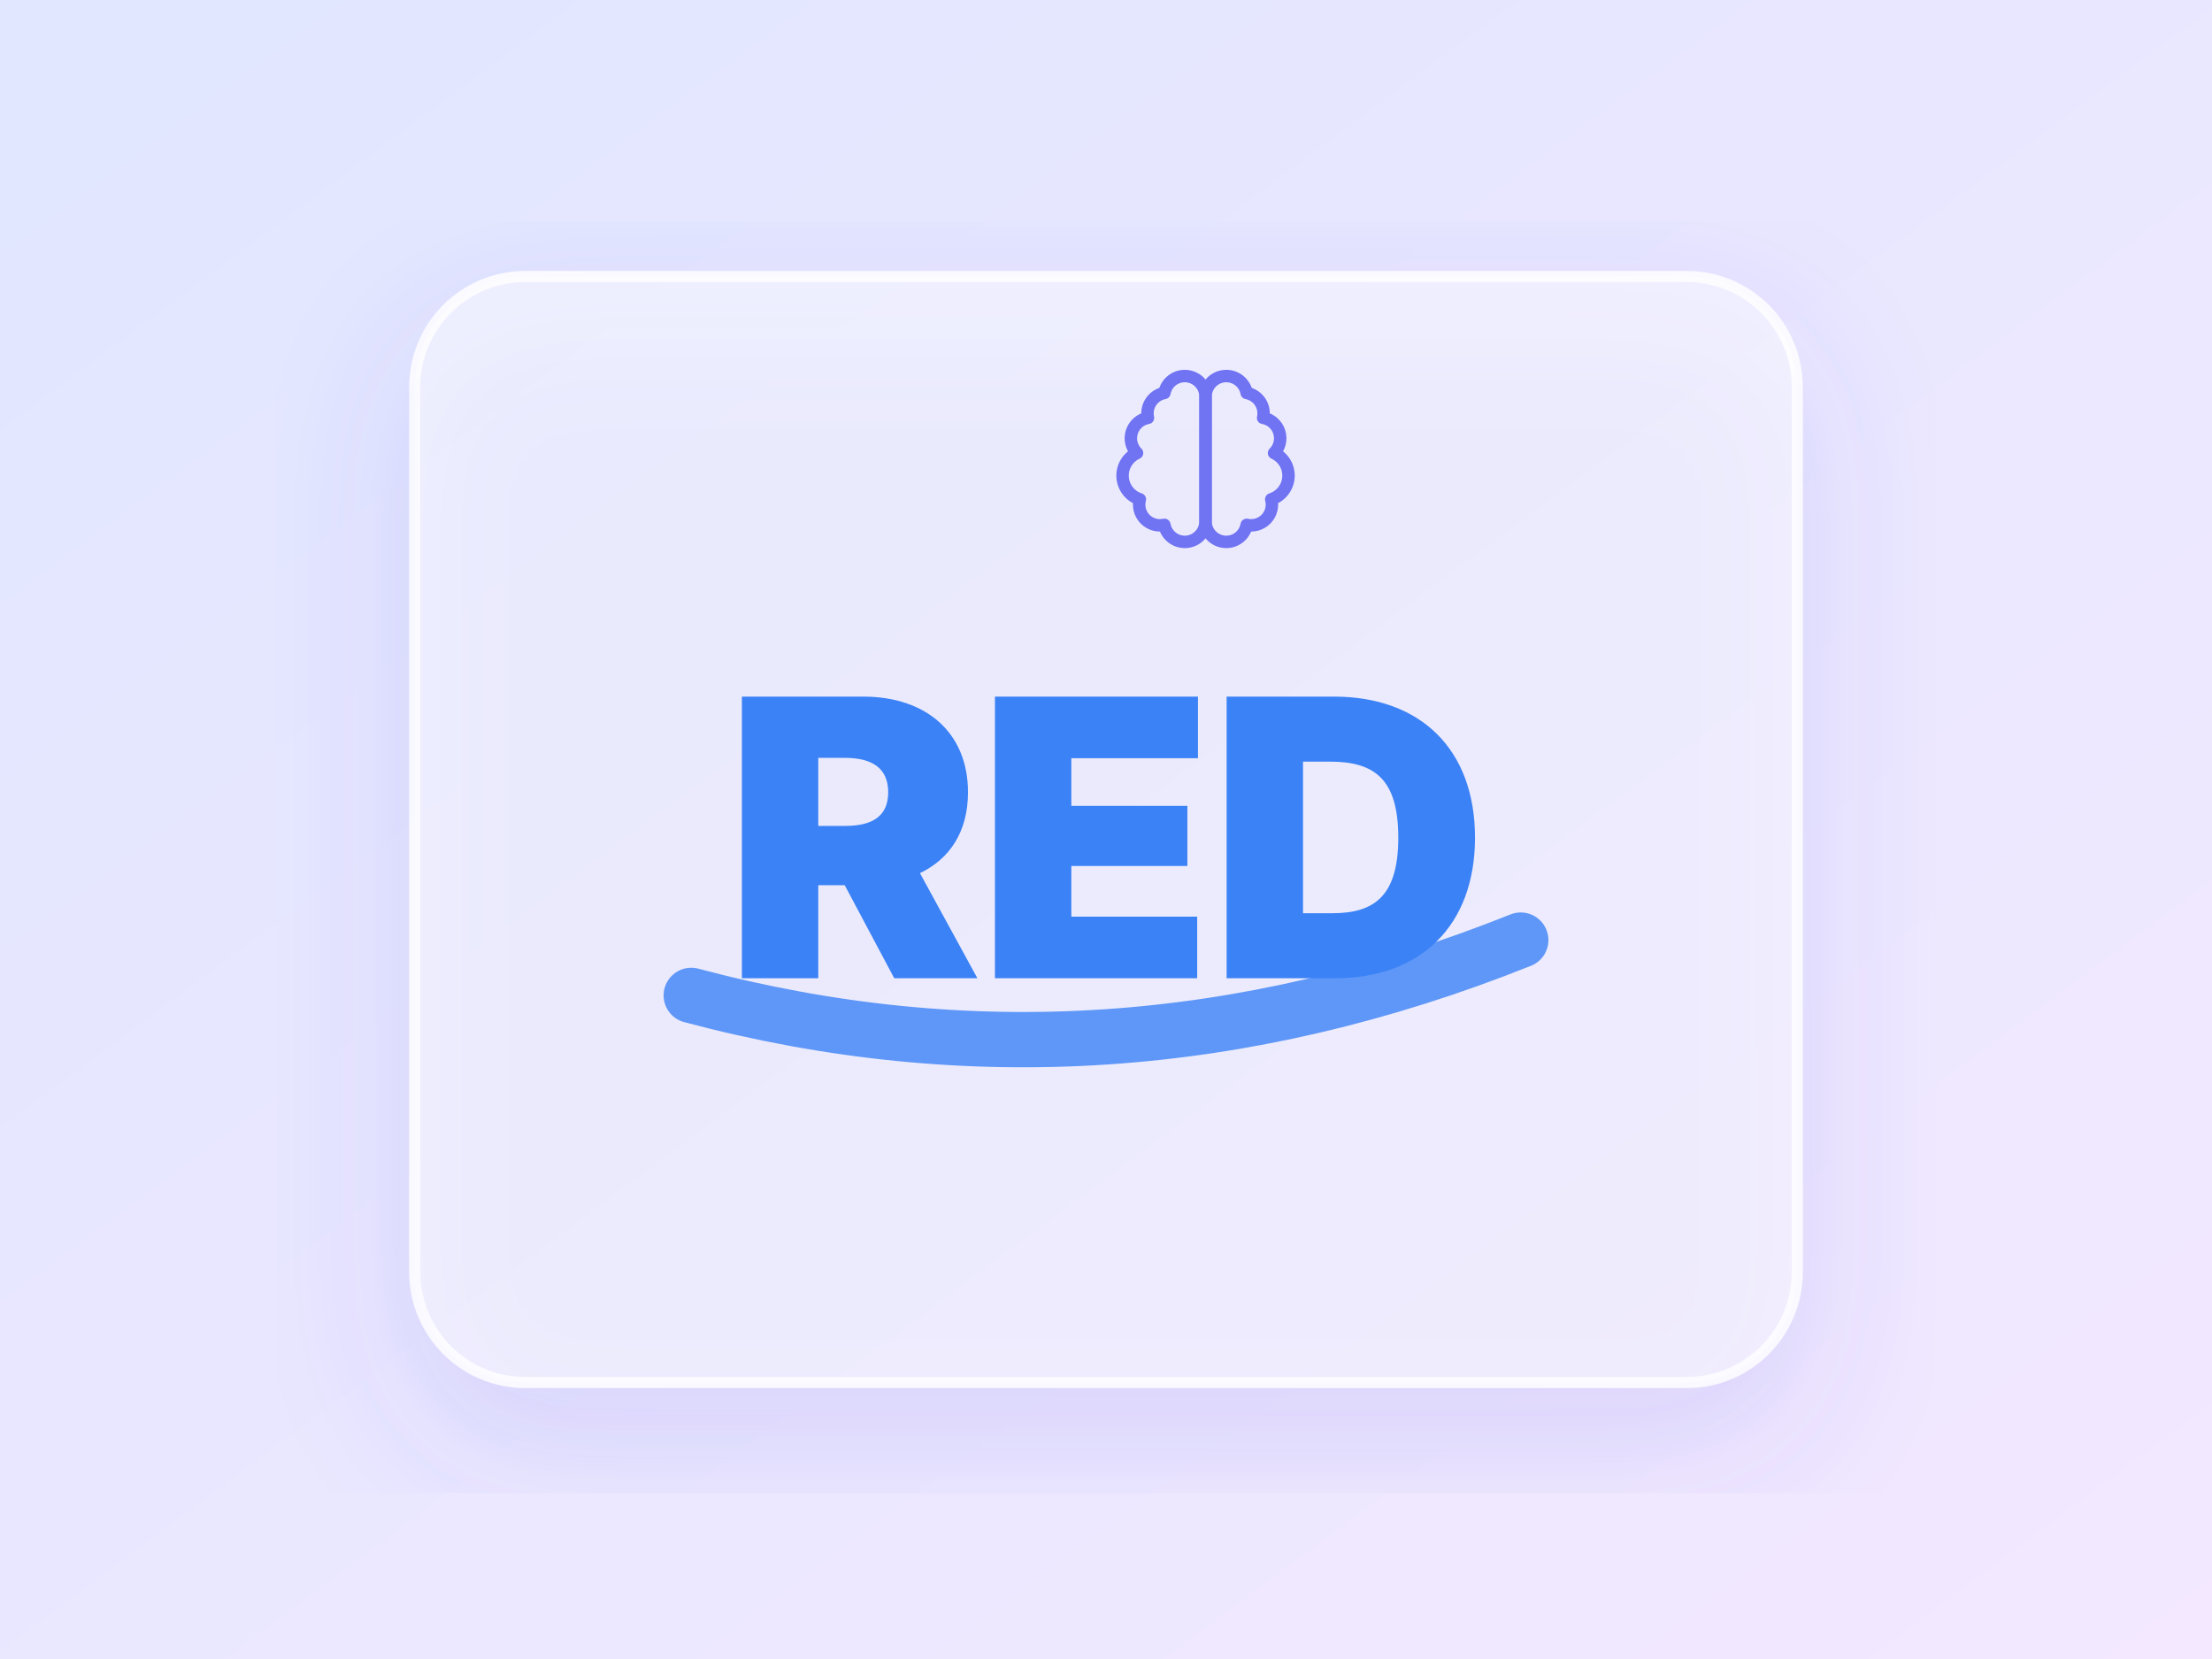
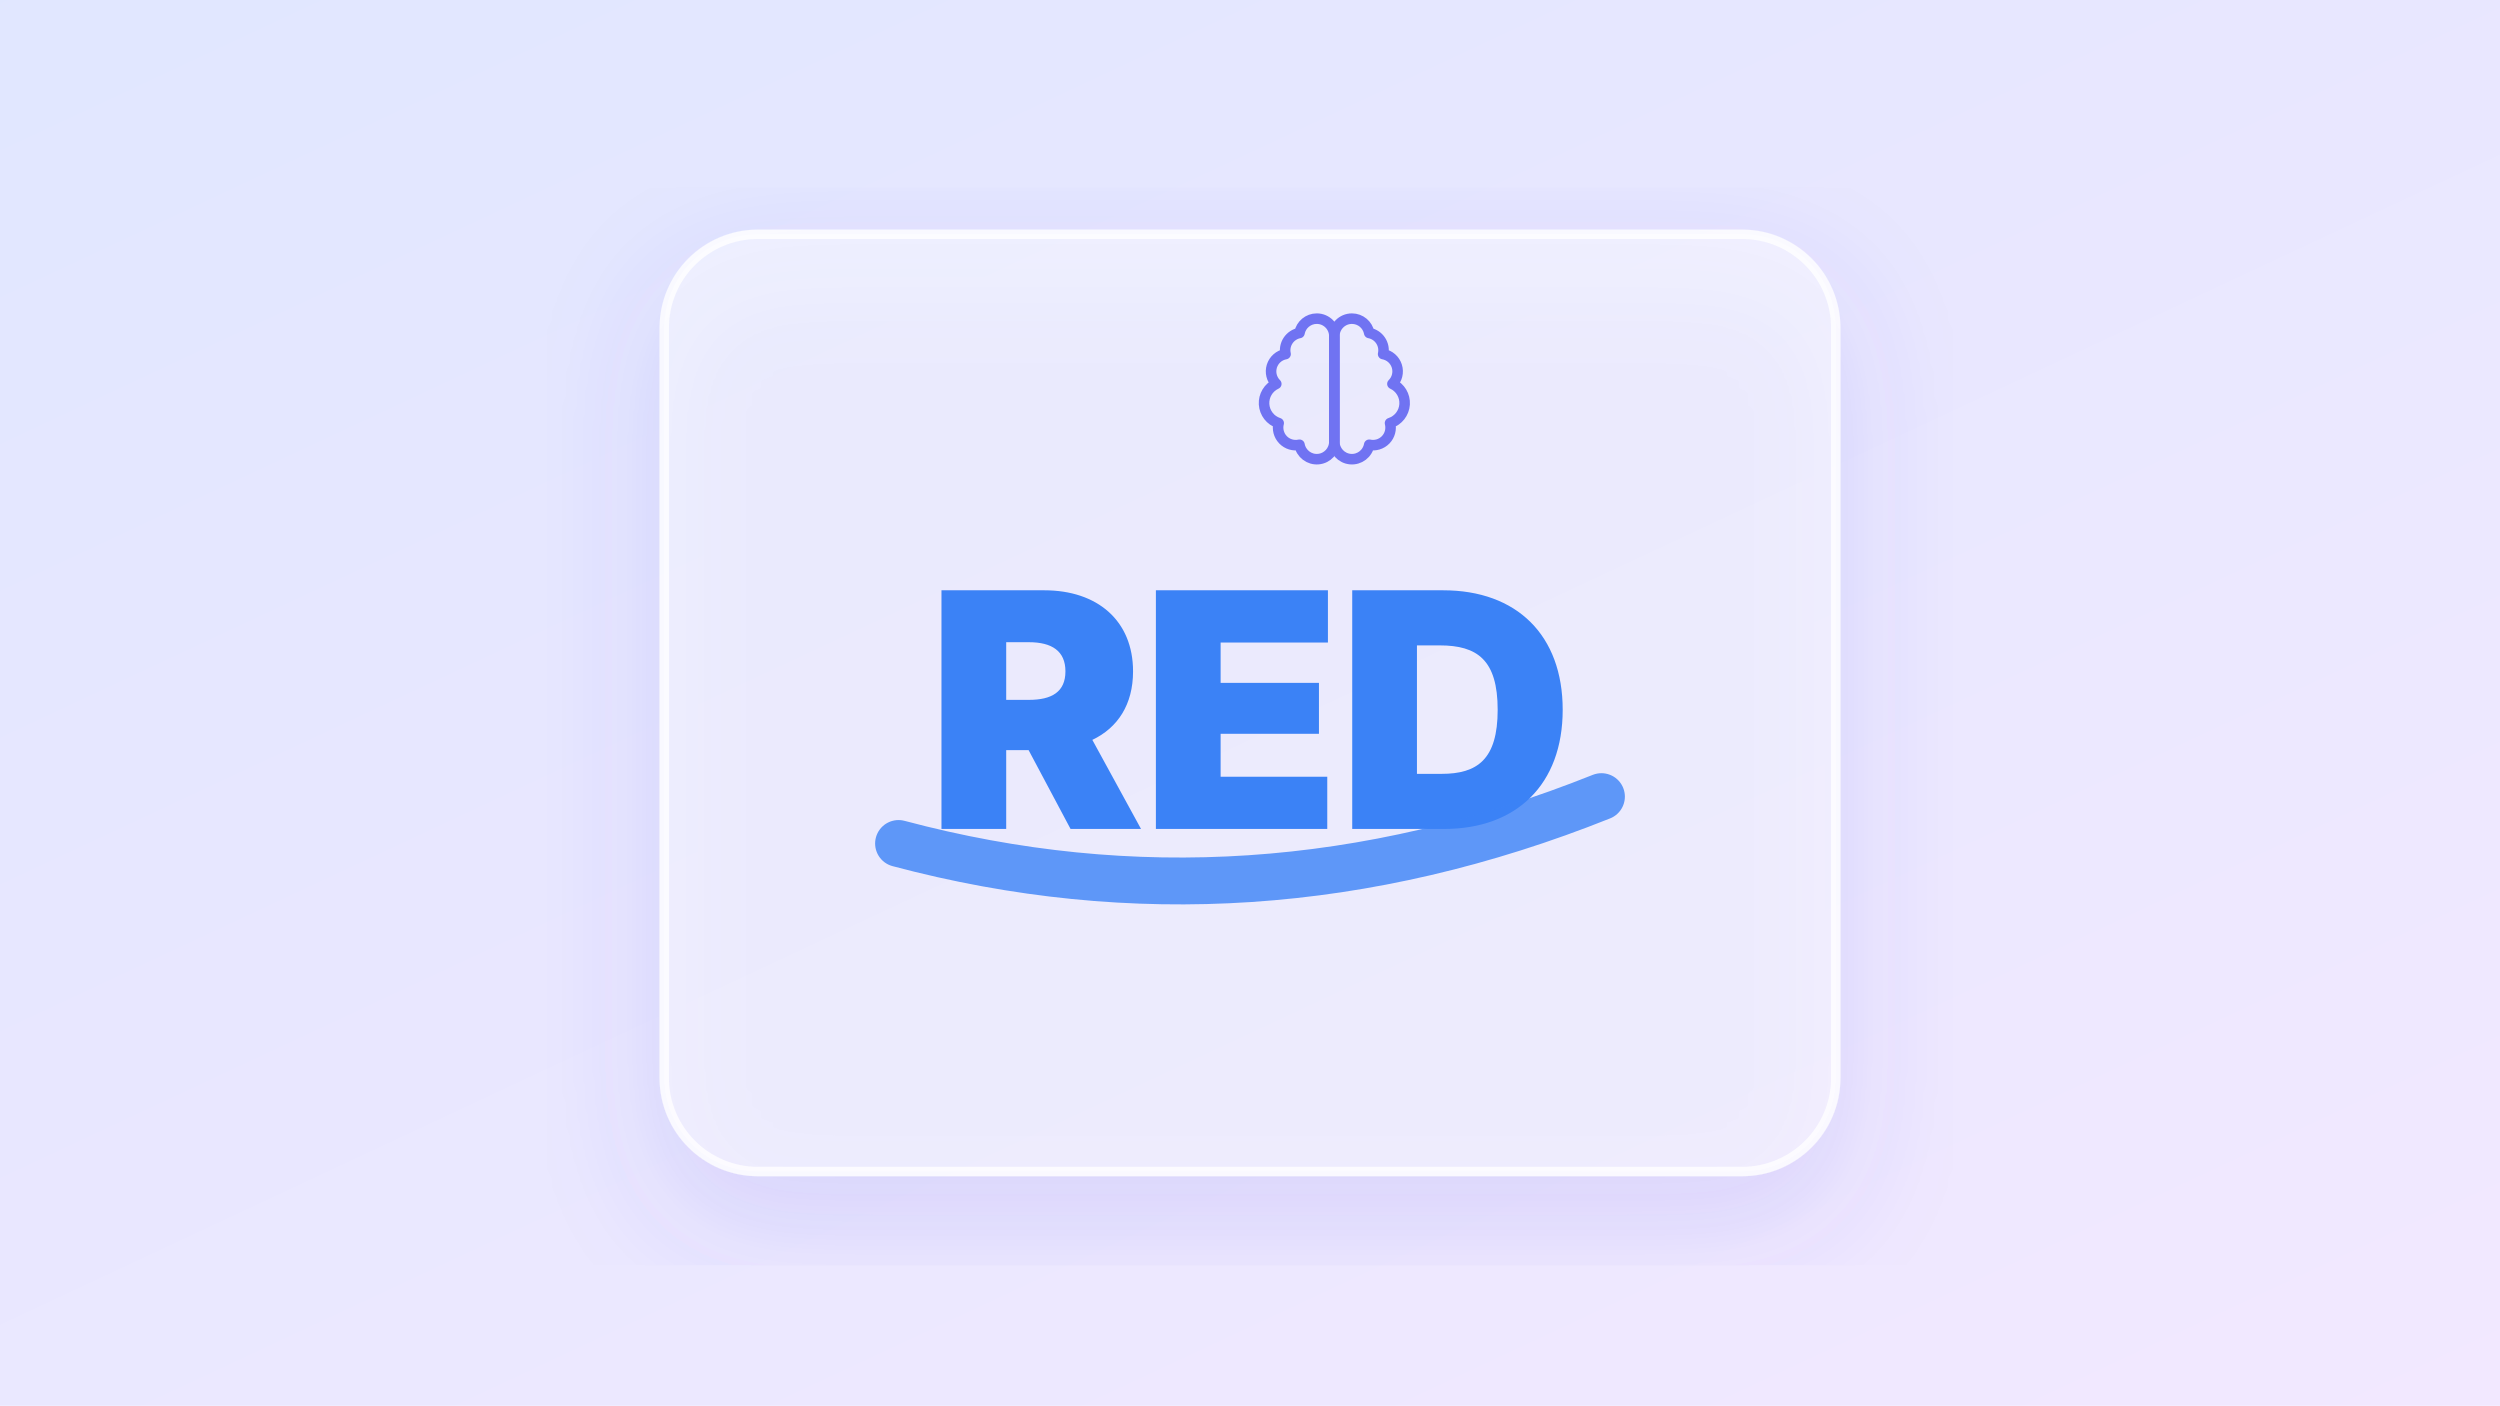
- <svg xmlns="http://www.w3.org/2000/svg" viewBox="0 0 800 600" width="100%" height="100%">
+ <svg xmlns="http://www.w3.org/2000/svg" viewBox="-133.5 0 1067 600" width="100%" height="100%">
  <defs>
    <linearGradient id="bg" x1="0%" y1="0%" x2="100%" y2="100%">
      <stop offset="0%" stop-color="#e0e7ff" />
      <stop offset="100%" stop-color="#f3e8ff" />
    </linearGradient>
    <filter id="glass">
      <feGaussianBlur stdDeviation="15" result="blur" />
      <feColorMatrix type="matrix" values="1 0 0 0 0  0 1 0 0 0  0 0 1 0 0  0 0 0 18 -7" result="glow" />
      <feBlend in="SourceGraphic" in2="glow" mode="normal" />
    </filter>
    <filter id="shadow">
      <feDropShadow dx="0" dy="20" stdDeviation="25" flood-color="#4f46e5" flood-opacity="0.3" />
    </filter>
  </defs>
-   <rect width="800" height="600" fill="url(#bg)" />
+   <rect x="-200" width="1267" height="600" fill="url(#bg)" />
  <rect x="150" y="100" width="500" height="400" rx="40" fill="rgba(255,255,255,0.4)" stroke="rgba(255,255,255,0.8)" stroke-width="4" filter="url(#shadow)" />
  <g transform="translate(400, 300)">
    <text x="0" y="0" font-family="system-ui, -apple-system, sans-serif" font-weight="900" font-size="140" fill="#3b82f6" text-anchor="middle" dominant-baseline="middle" letter-spacing="-2">
      RED
    </text>
    <path d="M-150,60 Q0,100 150,40" fill="none" stroke="#3b82f6" stroke-width="20" stroke-linecap="round" opacity="0.8" />
  </g>
  <g transform="translate(400, 130) scale(3)" opacity="0.9">
    <path d="M9.5 2A2.5 2.5 0 0 1 12 4.5v15a2.5 2.5 0 0 1-4.96.44 2.5 2.5 0 0 1-2.96-3.08 3 3 0 0 1-.34-5.58 2.5 2.5 0 0 1 1.32-4.24 2.5 2.5 0 0 1 1.98-3A2.5 2.5 0 0 1 9.5 2Z" fill="none" stroke="#6366f1" stroke-width="1.5" stroke-linecap="round" stroke-linejoin="round" />
    <path d="M14.5 2A2.5 2.5 0 0 0 12 4.5v15a2.5 2.5 0 0 0 4.96.44 2.5 2.5 0 0 0 2.96-3.08 3 3 0 0 0 .34-5.58 2.5 2.5 0 0 0-1.32-4.24 2.5 2.5 0 0 0-1.98-3A2.5 2.5 0 0 0 14.5 2Z" fill="none" stroke="#6366f1" stroke-width="1.5" stroke-linecap="round" stroke-linejoin="round" />
  </g>
</svg>
